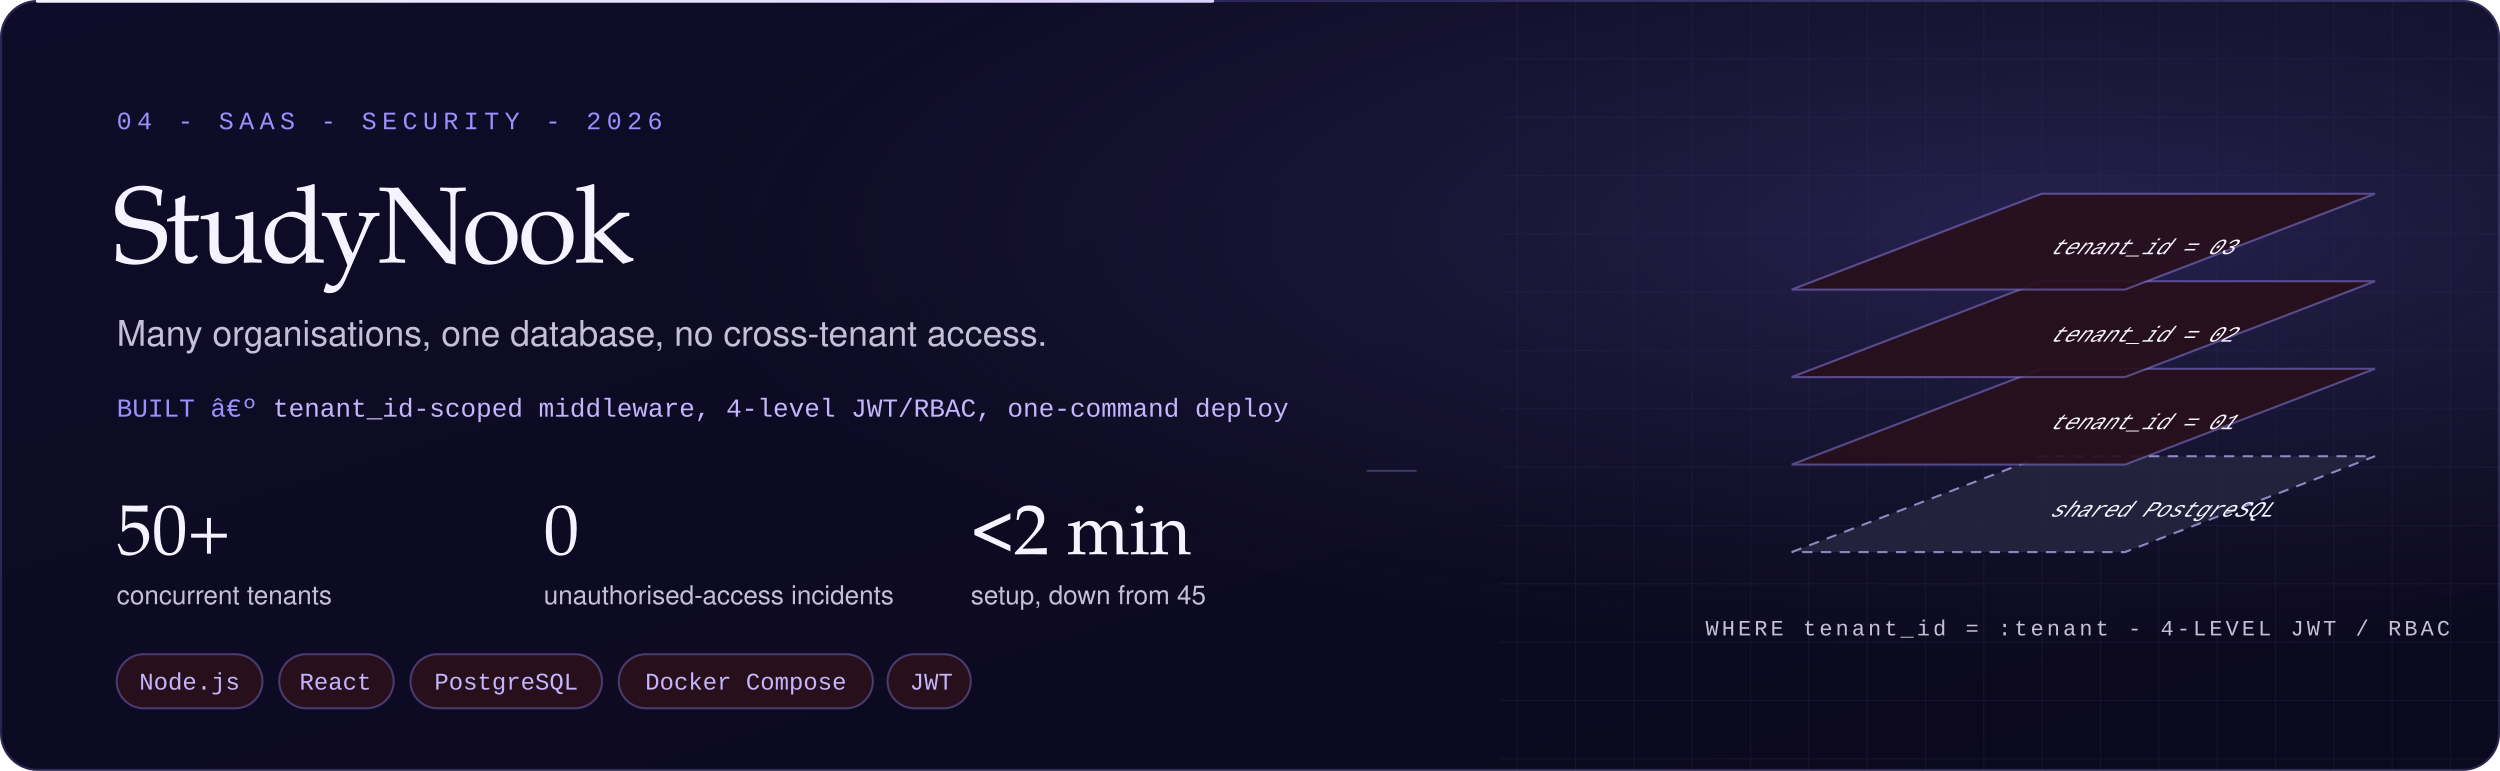
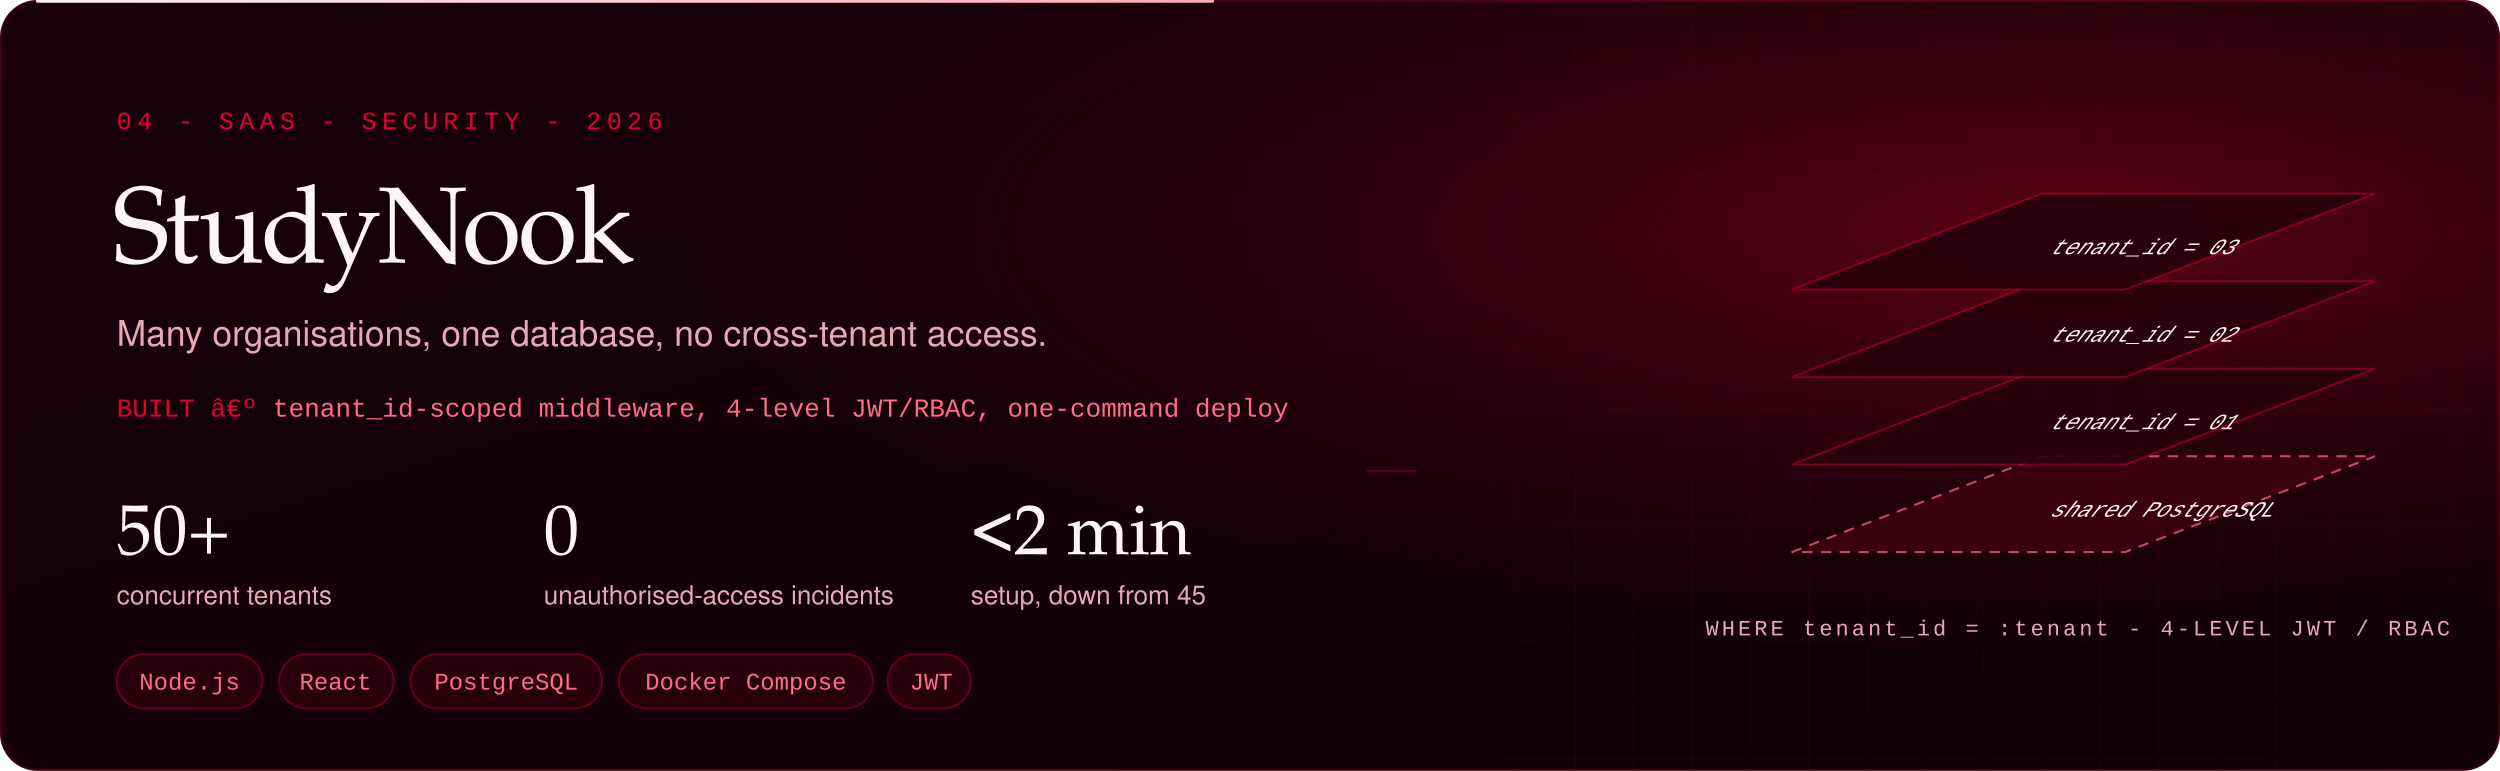
<svg xmlns="http://www.w3.org/2000/svg" viewBox="0 0 1200 370" width="1200" height="370" role="img" aria-labelledby="p4-t">
  <defs>
    <linearGradient id="p4-bg" x1="0" y1="0" x2="1" y2="1">
-       <stop offset="0" stop-color="#0f0c29" />
-       <stop offset="1" stop-color="#0b091d" />
+       <stop offset="0" stop-color="#19000a" />
+       <stop offset="1" stop-color="#100007" />
    </linearGradient>
    <radialGradient id="p4-glow" cx="82%" cy="30%" r="55%">
-       <stop offset="0" stop-color="#302b63" stop-opacity=".7" />
-       <stop offset="1" stop-color="#24243e" stop-opacity="0" />
+       <stop offset="0" stop-color="#7a001c" stop-opacity=".7" />
+       <stop offset="1" stop-color="#3d0010" stop-opacity="0" />
    </radialGradient>
    <pattern id="p4-grid" width="28" height="28" patternUnits="userSpaceOnUse">
-       <path d="M28 0H0V28" fill="none" stroke="#9D8FFF" stroke-opacity=".07" />
+       <path d="M28 0H0V28" fill="none" stroke="#e10032" stroke-opacity=".07" />
    </pattern>
    <filter id="p4-glowf" x="-50%" y="-50%" width="200%" height="200%">
      <feGaussianBlur stdDeviation="3" result="b" />
      <feMerge>
        <feMergeNode in="b" />
        <feMergeNode in="SourceGraphic" />
      </feMerge>
    </filter>
    <clipPath id="p4-clip">
      <rect width="1200" height="370" rx="18" />
    </clipPath>
    <linearGradient id="p4-trace" x1="0" y1="0" x2="1" y2="1">
-       <stop offset="0" stop-color="#F5F3FF" />
-       <stop offset=".45" stop-color="#C4B5FD" />
-       <stop offset="1" stop-color="#9D8FFF" stop-opacity="0" />
+       <stop offset="0" stop-color="#fff4f6" />
+       <stop offset=".45" stop-color="#ff6b88" />
+       <stop offset="1" stop-color="#e10032" stop-opacity="0" />
    </linearGradient>
  </defs>
  <style>
    .p4-serif { font-family: Georgia, "Iowan Old Style", "Palatino Linotype", "Times New Roman", serif; }
    .p4-mono { font-family: ui-monospace, SFMono-Regular, Menlo, Consolas, "Liberation Mono", monospace; }
    .p4-sans { font-family: -apple-system, BlinkMacSystemFont, "Segoe UI", Helvetica, Arial, sans-serif; }
    .p4-in { animation: p4-in 1.2s cubic-bezier(.16,1,.3,1) both; }
    .p4-d1 { animation-delay: .15s; } .p4-d2 { animation-delay: .4s; }
    .p4-chip { animation: p4-chip .7s cubic-bezier(.34,1.56,.64,1) both; }
    @keyframes p4-chip { from { opacity: 0; transform: translateY(8px); } to { opacity: 1; transform: none; } }
    .p4-draw { stroke-dasharray: 600; stroke-dashoffset: 600; animation: p4-draw 2s cubic-bezier(.65,0,.35,1) .5s forwards; }
    @keyframes p4-in { from { opacity: 0; transform: translateY(12px); } to { opacity: 1; transform: none; } }
    @keyframes p4-draw { to { stroke-dashoffset: 0; } }
    @media (prefers-reduced-motion: reduce) { .p4-in, .p4-chip { animation: none; } .p4-draw { animation: none; stroke-dashoffset: 0; } }
    .p4-trace { stroke-dasharray: 564 3136; stroke-dashoffset: 3700; animation: p4-trace 7s linear infinite; }
    @keyframes p4-trace { to { stroke-dashoffset: 0; } }
    @media (prefers-reduced-motion: reduce) { .p4-trace { display: none; } }
  </style>
  <g clip-path="url(#p4-clip)">
    <rect width="1200" height="370" fill="url(#p4-bg)" />
    <rect x="720" width="480" height="370" fill="url(#p4-grid)" />
    <rect width="1200" height="370" fill="url(#p4-glow)" />
    <g class="p4-in p4-d1">
-       <text class="p4-mono" x="56" y="62" font-size="12" letter-spacing="2.6" fill="#9D8FFF">04  -  SAAS  -  SECURITY  -  2026</text>
-       <text class="p4-serif" x="54" y="126" font-size="52" font-weight="300" letter-spacing="-1.5" fill="#F5F3FF">StudyNook</text>
-       <text class="p4-sans" x="56" y="166" font-size="17" fill="#C4C0D8">Many organisations, one database, no cross-tenant access.</text>
-       <text class="p4-mono" x="56" y="200" font-size="12.5" fill="#C4B5FD">
-         <tspan fill="#9D8FFF">BUILT â€º</tspan> tenant_id-scoped middleware, 4-level JWT/RBAC, one-command deploy</text>
-       <line class="p4-draw" x1="56" y1="226" x2="680" y2="226" stroke="#9D8FFF" stroke-opacity=".3" />
+       <text class="p4-mono" x="56" y="62" font-size="12" letter-spacing="2.6" fill="#e10032">04  -  SAAS  -  SECURITY  -  2026</text>
+       <text class="p4-serif" x="54" y="126" font-size="52" font-weight="300" letter-spacing="-1.5" fill="#fff4f6">StudyNook</text>
+       <text class="p4-sans" x="56" y="166" font-size="17" fill="#e5aab5">Many organisations, one database, no cross-tenant access.</text>
+       <text class="p4-mono" x="56" y="200" font-size="12.5" fill="#ff6b88">
+         <tspan fill="#e10032">BUILT â€º</tspan> tenant_id-scoped middleware, 4-level JWT/RBAC, one-command deploy</text>
+       <line class="p4-draw" x1="56" y1="226" x2="680" y2="226" stroke="#e10032" stroke-opacity=".3" />
      <g transform="translate(56 266)">
-         <text class="p4-serif" font-size="34" font-weight="300" fill="#F5F3FF">50+</text>
-         <text class="p4-sans" y="24" font-size="12.5" fill="#C4C0D8">concurrent tenants</text>
+         <text class="p4-serif" font-size="34" font-weight="300" fill="#fff4f6">50+</text>
+         <text class="p4-sans" y="24" font-size="12.5" fill="#e5aab5">concurrent tenants</text>
      </g>
      <g transform="translate(261 266)">
-         <text class="p4-serif" font-size="34" font-weight="300" fill="#F5F3FF">0</text>
-         <text class="p4-sans" y="24" font-size="12.5" fill="#C4C0D8">unauthorised-access incidents</text>
+         <text class="p4-serif" font-size="34" font-weight="300" fill="#fff4f6">0</text>
+         <text class="p4-sans" y="24" font-size="12.5" fill="#e5aab5">unauthorised-access incidents</text>
      </g>
      <g transform="translate(466 266)">
-         <text class="p4-serif" font-size="34" font-weight="300" fill="#F5F3FF">&lt;2 min</text>
-         <text class="p4-sans" y="24" font-size="12.5" fill="#C4C0D8">setup, down from 45</text>
+         <text class="p4-serif" font-size="34" font-weight="300" fill="#fff4f6">&lt;2 min</text>
+         <text class="p4-sans" y="24" font-size="12.5" fill="#e5aab5">setup, down from 45</text>
      </g>
      <g class="p4-chip" style="animation-delay:1.00s">
-         <rect x="56" y="314" width="70" height="26" rx="13" fill="#27101C" stroke="#9D8FFF" stroke-opacity=".35" />
-         <text class="p4-mono" x="91" y="331" text-anchor="middle" font-size="11.5" fill="#C4B5FD">Node.js</text>
+         <rect x="56" y="314" width="70" height="26" rx="13" fill="#28000b" stroke="#e10032" stroke-opacity=".35" />
+         <text class="p4-mono" x="91" y="331" text-anchor="middle" font-size="11.5" fill="#ff6b88">Node.js</text>
      </g>
      <g class="p4-chip" style="animation-delay:1.12s">
-         <rect x="134" y="314" width="55" height="26" rx="13" fill="#27101C" stroke="#9D8FFF" stroke-opacity=".35" />
-         <text class="p4-mono" x="161" y="331" text-anchor="middle" font-size="11.5" fill="#C4B5FD">React</text>
+         <rect x="134" y="314" width="55" height="26" rx="13" fill="#28000b" stroke="#e10032" stroke-opacity=".35" />
+         <text class="p4-mono" x="161" y="331" text-anchor="middle" font-size="11.5" fill="#ff6b88">React</text>
      </g>
      <g class="p4-chip" style="animation-delay:1.24s">
-         <rect x="197" y="314" width="92" height="26" rx="13" fill="#27101C" stroke="#9D8FFF" stroke-opacity=".35" />
-         <text class="p4-mono" x="243" y="331" text-anchor="middle" font-size="11.5" fill="#C4B5FD">PostgreSQL</text>
+         <rect x="197" y="314" width="92" height="26" rx="13" fill="#28000b" stroke="#e10032" stroke-opacity=".35" />
+         <text class="p4-mono" x="243" y="331" text-anchor="middle" font-size="11.5" fill="#ff6b88">PostgreSQL</text>
      </g>
      <g class="p4-chip" style="animation-delay:1.36s">
-         <rect x="297" y="314" width="122" height="26" rx="13" fill="#27101C" stroke="#9D8FFF" stroke-opacity=".35" />
-         <text class="p4-mono" x="358" y="331" text-anchor="middle" font-size="11.5" fill="#C4B5FD">Docker Compose</text>
+         <rect x="297" y="314" width="122" height="26" rx="13" fill="#28000b" stroke="#e10032" stroke-opacity=".35" />
+         <text class="p4-mono" x="358" y="331" text-anchor="middle" font-size="11.5" fill="#ff6b88">Docker Compose</text>
      </g>
      <g class="p4-chip" style="animation-delay:1.48s">
-         <rect x="426" y="314" width="40" height="26" rx="13" fill="#27101C" stroke="#9D8FFF" stroke-opacity=".35" />
-         <text class="p4-mono" x="447" y="331" text-anchor="middle" font-size="11.5" fill="#C4B5FD">JWT</text>
+         <rect x="426" y="314" width="40" height="26" rx="13" fill="#28000b" stroke="#e10032" stroke-opacity=".35" />
+         <text class="p4-mono" x="447" y="331" text-anchor="middle" font-size="11.5" fill="#ff6b88">JWT</text>
      </g>
    </g>
    <g class="p4-in p4-d2">
      <g transform="translate(0 35)">
        <g transform="translate(860 30)">
          <g transform="translate(0 200)">
            <animateTransform attributeName="transform" type="translate" values="0 200; 0 200; 0 200" dur="6s" repeatCount="indefinite" calcMode="spline" keySplines=".45 0 .55 1; .45 0 .55 1" />
-             <path d="M0 0 L120 -46 L280 -46 L160 0 Z" fill="#24243e" fill-opacity=".92" stroke="#C4B5FD" stroke-opacity=".7" stroke-dasharray="5 4" />
-             <text class="p4-mono" x="96" y="-17" font-size="10.5" fill="#F5F3FF" transform="skewX(-38) translate(14 0)">shared PostgreSQL</text>
+             <path d="M0 0 L120 -46 L280 -46 L160 0 Z" fill="#3d0010" fill-opacity=".92" stroke="#ff6b88" stroke-opacity=".7" stroke-dasharray="5 4" />
+             <text class="p4-mono" x="96" y="-17" font-size="10.5" fill="#fff4f6" transform="skewX(-38) translate(14 0)">shared PostgreSQL</text>
          </g>
          <g transform="translate(0 158)">
            <animateTransform attributeName="transform" type="translate" values="0 158; 0 152; 0 158" dur="6s" repeatCount="indefinite" calcMode="spline" keySplines=".45 0 .55 1; .45 0 .55 1" />
-             <path d="M0 0 L120 -46 L280 -46 L160 0 Z" fill="#27101C" fill-opacity=".92" stroke="#9D8FFF" stroke-opacity=".45" />
-             <text class="p4-mono" x="96" y="-17" font-size="10.5" fill="#F5F3FF" transform="skewX(-38) translate(14 0)">tenant_id = 01</text>
+             <path d="M0 0 L120 -46 L280 -46 L160 0 Z" fill="#28000b" fill-opacity=".92" stroke="#e10032" stroke-opacity=".45" />
+             <text class="p4-mono" x="96" y="-17" font-size="10.5" fill="#fff4f6" transform="skewX(-38) translate(14 0)">tenant_id = 01</text>
          </g>
          <g transform="translate(0 116)">
            <animateTransform attributeName="transform" type="translate" values="0 116; 0 104; 0 116" dur="6s" repeatCount="indefinite" calcMode="spline" keySplines=".45 0 .55 1; .45 0 .55 1" />
-             <path d="M0 0 L120 -46 L280 -46 L160 0 Z" fill="#27101C" fill-opacity=".92" stroke="#9D8FFF" stroke-opacity=".45" />
-             <text class="p4-mono" x="96" y="-17" font-size="10.5" fill="#F5F3FF" transform="skewX(-38) translate(14 0)">tenant_id = 02</text>
+             <path d="M0 0 L120 -46 L280 -46 L160 0 Z" fill="#28000b" fill-opacity=".92" stroke="#e10032" stroke-opacity=".45" />
+             <text class="p4-mono" x="96" y="-17" font-size="10.5" fill="#fff4f6" transform="skewX(-38) translate(14 0)">tenant_id = 02</text>
          </g>
          <g transform="translate(0 74)">
            <animateTransform attributeName="transform" type="translate" values="0 74; 0 56; 0 74" dur="6s" repeatCount="indefinite" calcMode="spline" keySplines=".45 0 .55 1; .45 0 .55 1" />
-             <path d="M0 0 L120 -46 L280 -46 L160 0 Z" fill="#27101C" fill-opacity=".92" stroke="#9D8FFF" stroke-opacity=".45" />
-             <text class="p4-mono" x="96" y="-17" font-size="10.5" fill="#F5F3FF" transform="skewX(-38) translate(14 0)">tenant_id = 03</text>
+             <path d="M0 0 L120 -46 L280 -46 L160 0 Z" fill="#28000b" fill-opacity=".92" stroke="#e10032" stroke-opacity=".45" />
+             <text class="p4-mono" x="96" y="-17" font-size="10.5" fill="#fff4f6" transform="skewX(-38) translate(14 0)">tenant_id = 03</text>
          </g>
        </g>
-         <text class="p4-mono" x="1176" y="270" text-anchor="end" font-size="10.5" letter-spacing="1.5" fill="#C4C0D8">WHERE tenant_id = :tenant  -  4-LEVEL JWT / RBAC</text>
+         <text class="p4-mono" x="1176" y="270" text-anchor="end" font-size="10.5" letter-spacing="1.5" fill="#e5aab5">WHERE tenant_id = :tenant  -  4-LEVEL JWT / RBAC</text>
      </g>
    </g>
-     <rect x=".5" y=".5" width="1199" height="369" rx="17.5" fill="none" stroke="#9D8FFF" stroke-opacity=".2" />
+     <rect x=".5" y=".5" width="1199" height="369" rx="17.5" fill="none" stroke="#e10032" stroke-opacity=".2" />
    <rect class="p4-trace" style="animation-delay:-5.1s" x=".5" y=".5" width="1199" height="369" rx="17.5" fill="none" stroke="url(#p4-trace)" stroke-width="1.6" stroke-linecap="round" />
  </g>
</svg>
